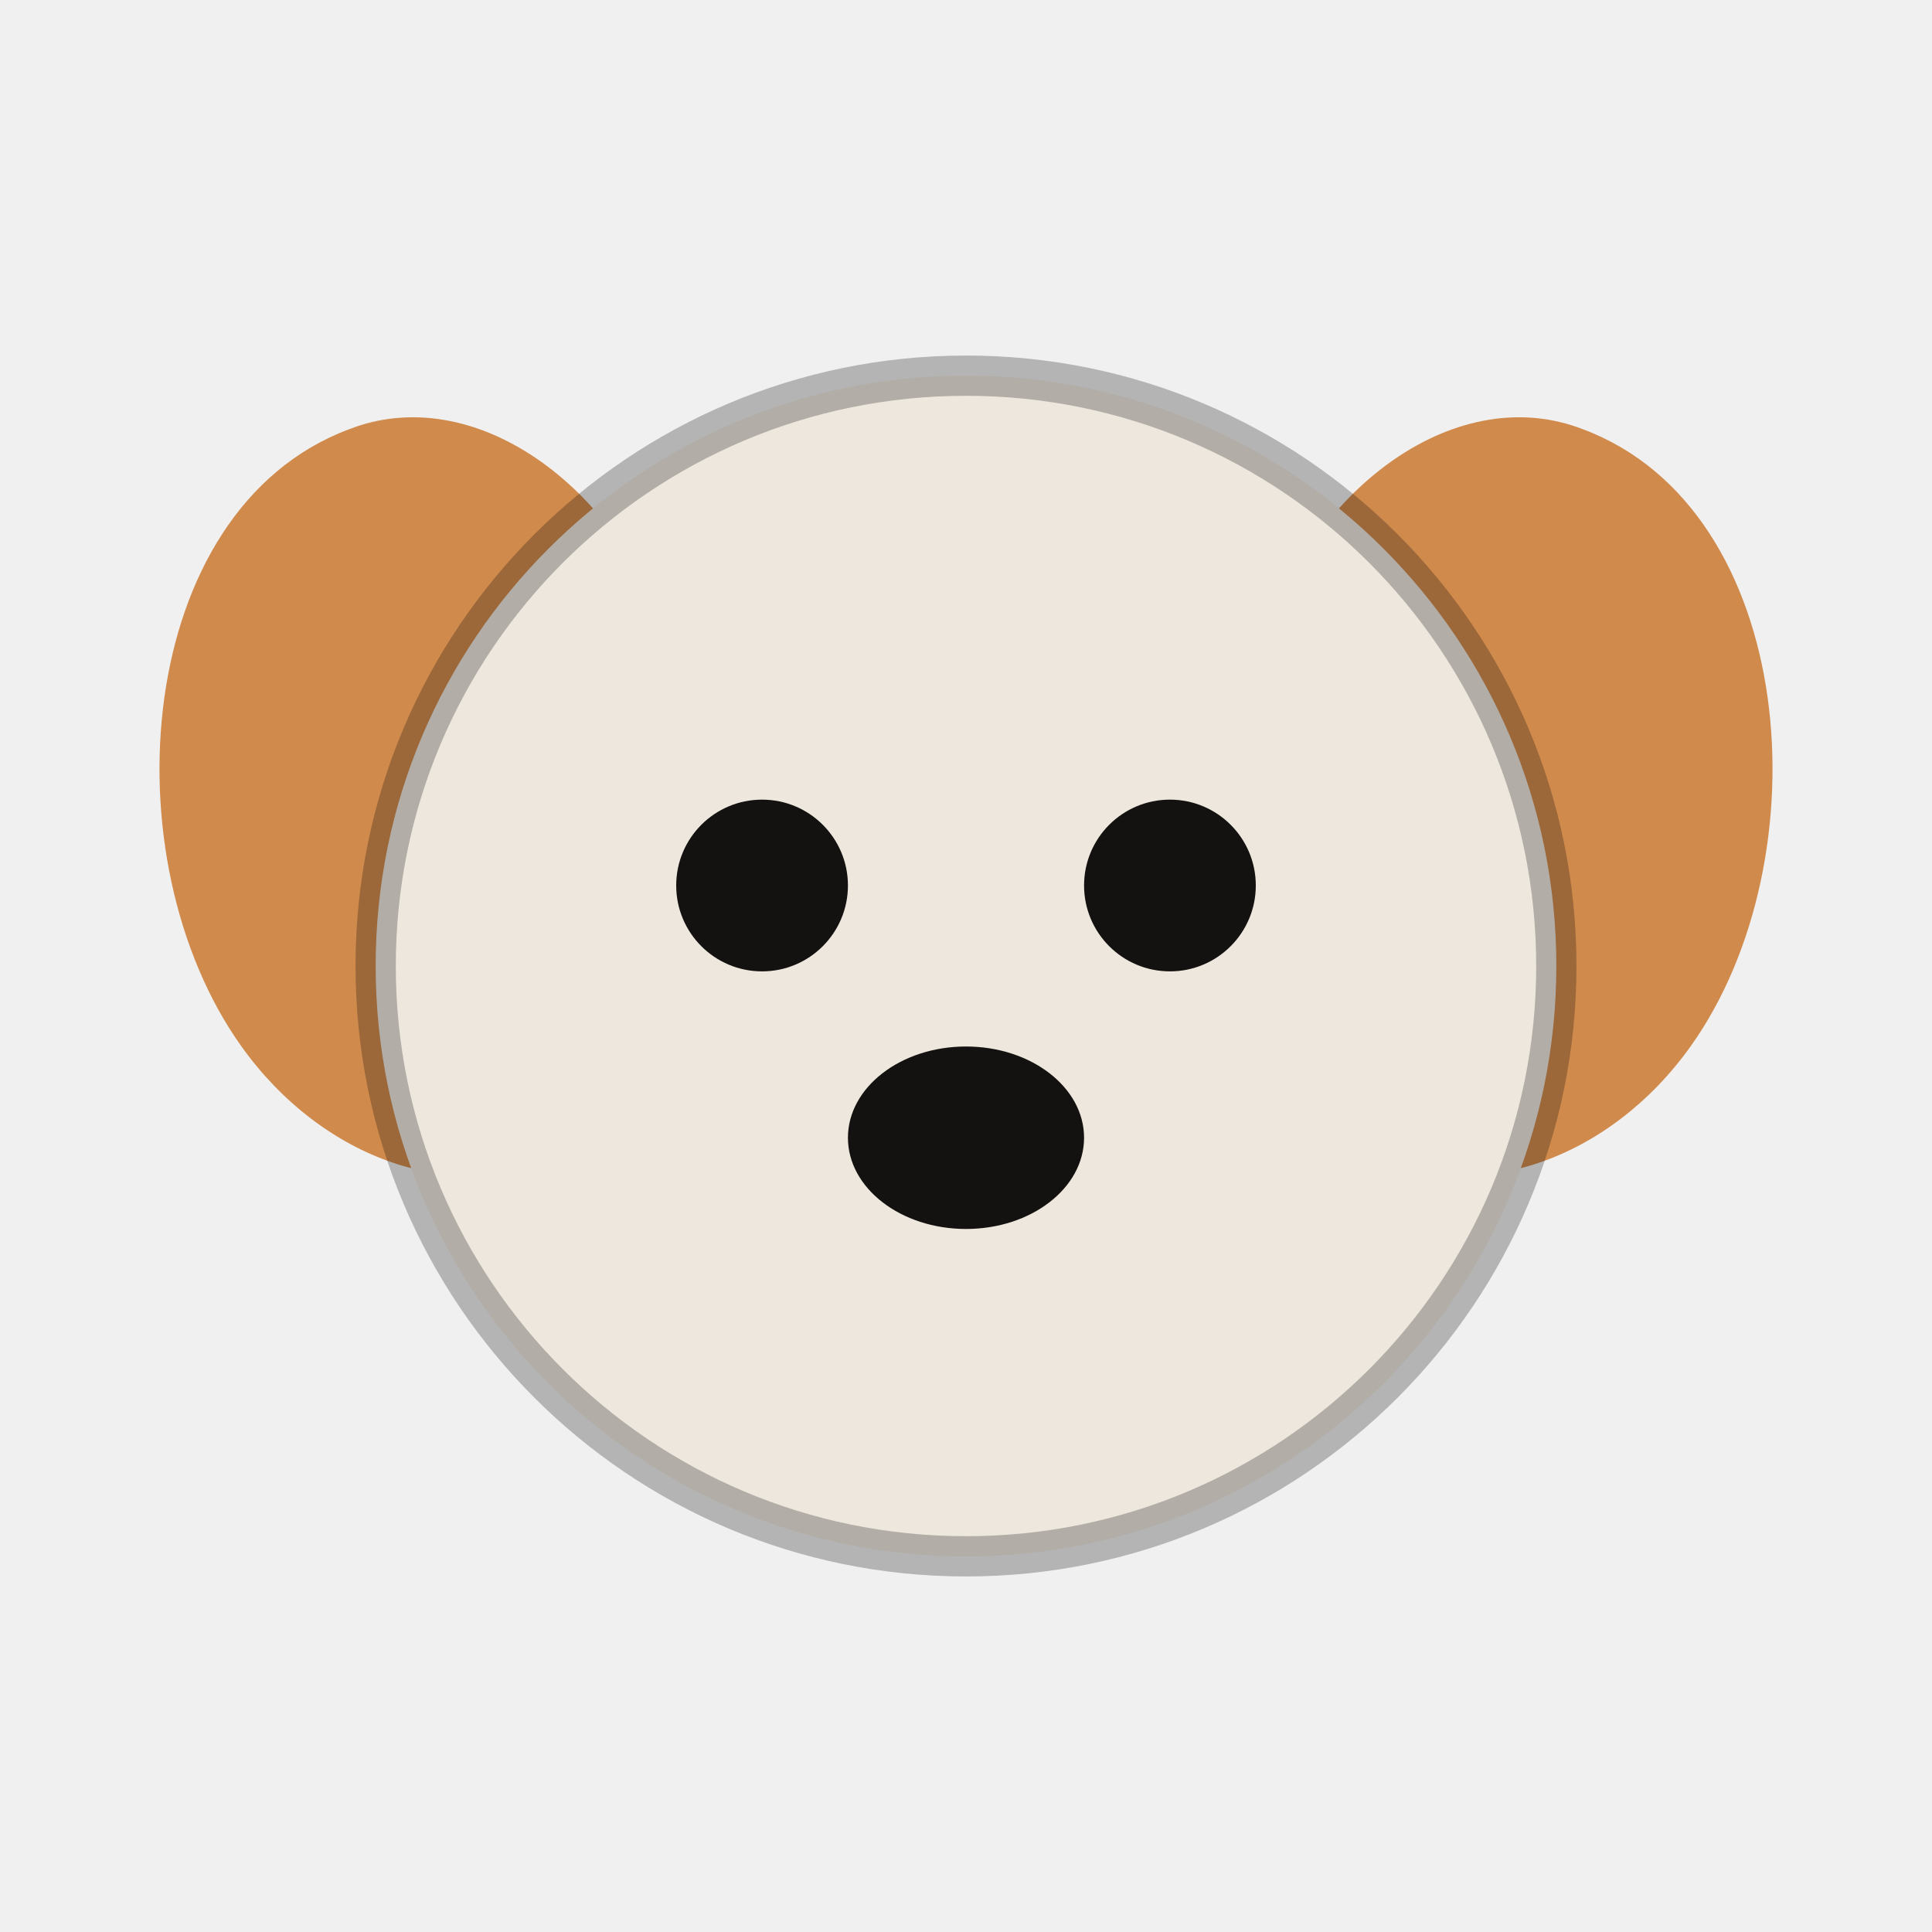
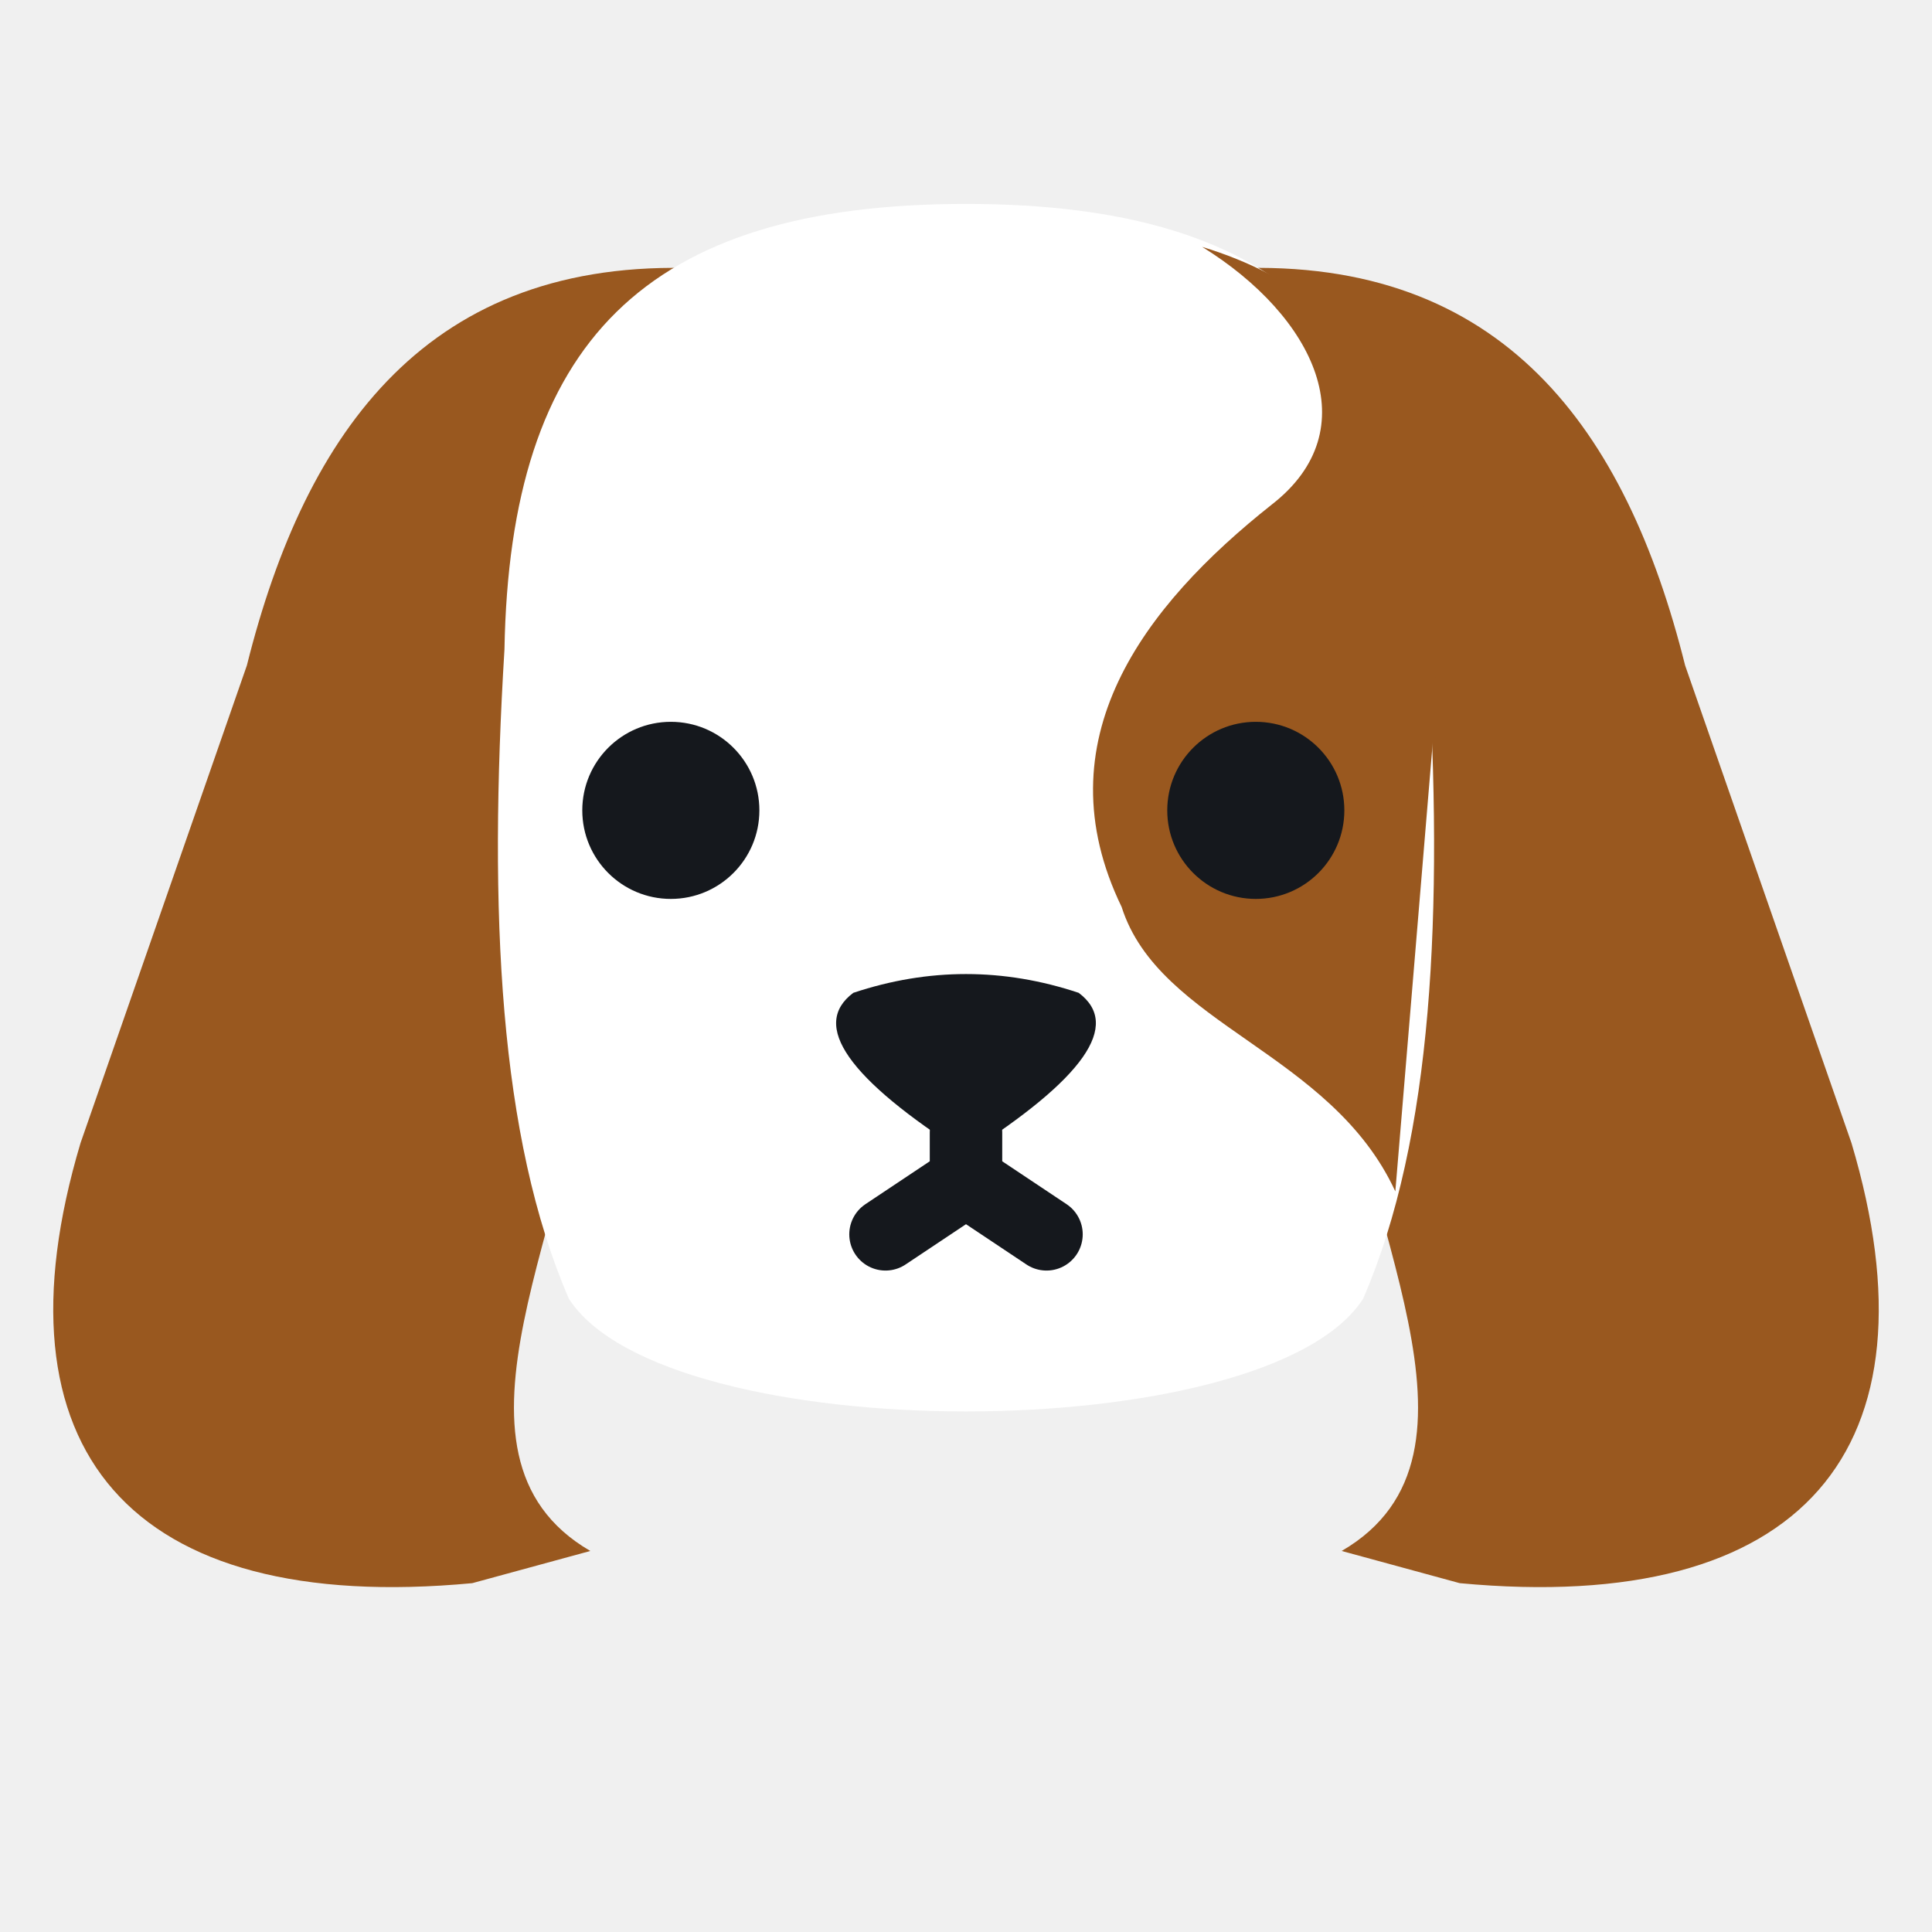
- <svg xmlns="http://www.w3.org/2000/svg" viewBox="0 0 36 36" role="img" aria-label="Bonggu">
-   <path d="M6.5 8C2.5 9.5 2 16 4.5 19.5C6 21.6 8.5 22.5 10.5 21.5L12.5 12C11.5 9 8.8 7.1 6.5 8Z" fill="#D08A4C" />
-   <path d="M29.5 8C33.5 9.5 34 16 31.5 19.5C30 21.6 27.5 22.5 25.5 21.5L23.5 12C24.5 9 27.2 7.1 29.5 8Z" fill="#D08A4C" />
-   <circle cx="18" cy="18" r="11" fill="#EDE7DD" stroke="#000000" stroke-opacity=".25" stroke-width=".75" />
-   <circle cx="14.2" cy="16.5" r="1.6" fill="#141210" />
-   <circle cx="21.8" cy="16.5" r="1.6" fill="#141210" />
-   <ellipse cx="18" cy="21.2" rx="2.2" ry="1.7" fill="#141210" />
+ <svg xmlns="http://www.w3.org/2000/svg" width="16" height="16" viewBox="0 0 36 36" role="img" aria-label="봉구 기본">
+   <g>
+     <path d="M13 5C8 4.8 5.7 8 4.6 12.4L1.5 21.3C-.2 27 2.4 30.1 8.8 29.5L11 28.9C7.9 27.1 10.8 22.6 11 19Z" fill="#99581F" />
+     <path d="M23 5C28 4.8 30.3 8 31.4 12.4L34.5 21.3C36.2 27 33.6 30.1 27.2 29.5L25 28.9C28.1 27.1 25.2 22.6 25 19Z" fill="#99581F" />
+     <path d="M18 3.8C12 3.8 9.5 6.4 9.4 12.1C9.1 17 9.3 21.2 10.6 24.2C12.4 27 23.6 27 25.4 24.2C26.7 21.2 26.9 17 26.6 12.1C26.5 6.4 24 3.8 18 3.8Z" fill="#ffffff" />
+     <path d="M22.4 4.6C26 5.7 27 8.6 26.7 13.8L26 22.2C24.8 19.6 21.6 19.1 20.9 16.9C19.4 13.8 21.3 11.3 23.7 9.4C25.5 8 24.5 5.9 22.4 4.6Z" fill="#99581F" />
+     <circle cx="12.5" cy="15.1" r="1.65" fill="#15181d" />
+     <circle cx="23.4" cy="15.1" r="1.65" fill="#15181d" />
+     <path d="M15.9 18.5Q18 17.8 20.1 18.5Q21.3 19.4 18 21.5Q14.7 19.4 15.9 18.5Z" fill="#15181d" />
+     <path d="M18 21.1V22 M18 22l-1.5 1 M18 22l1.5 1" fill="none" stroke="#15181d" stroke-width="1.35" stroke-linecap="round" stroke-linejoin="round" />
+   </g>
</svg>
